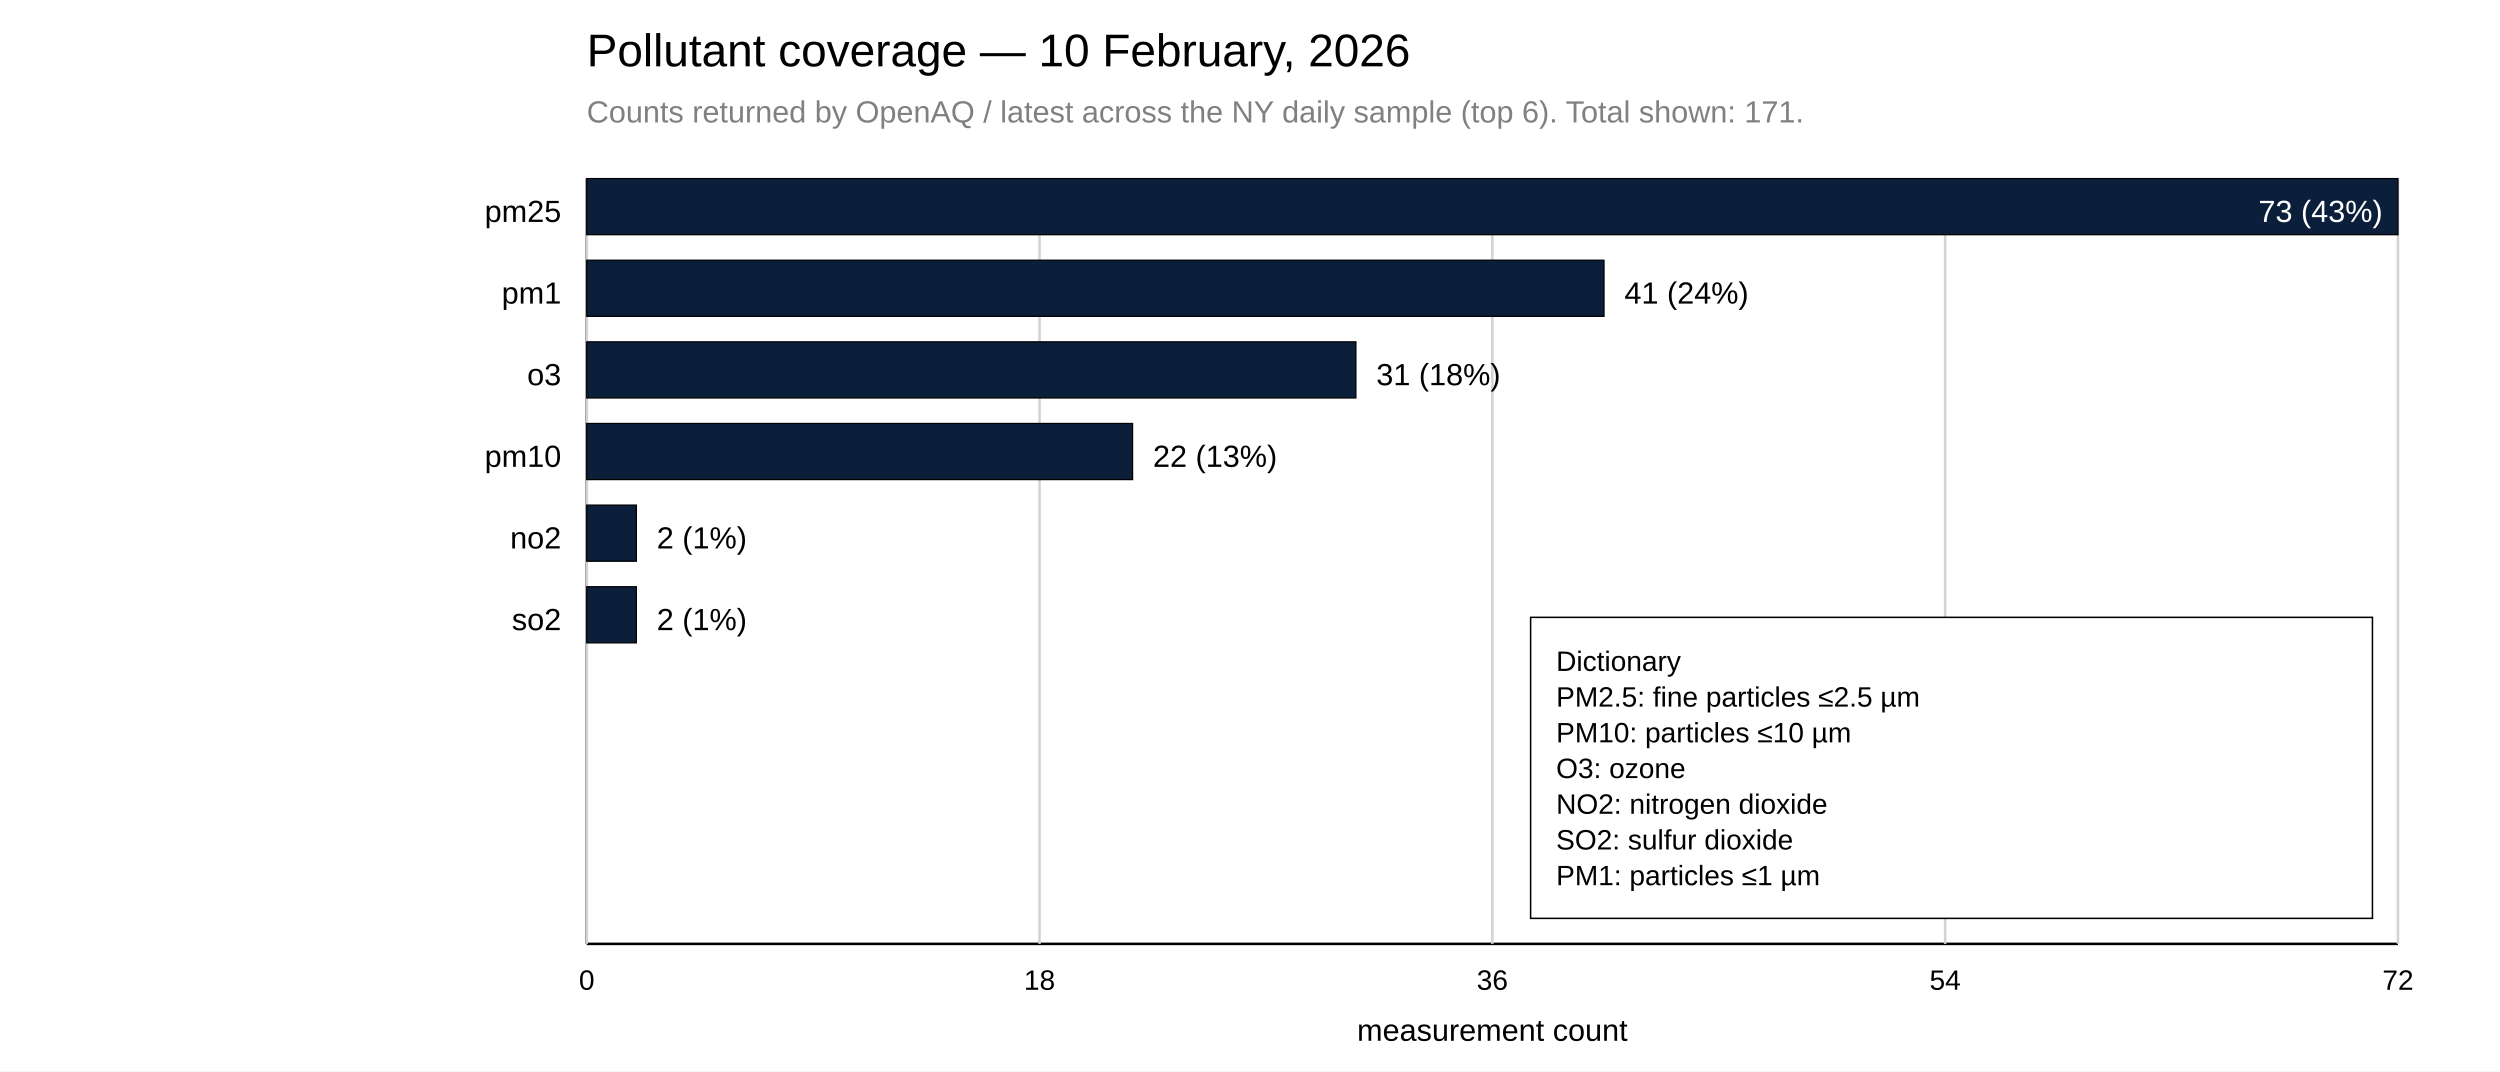
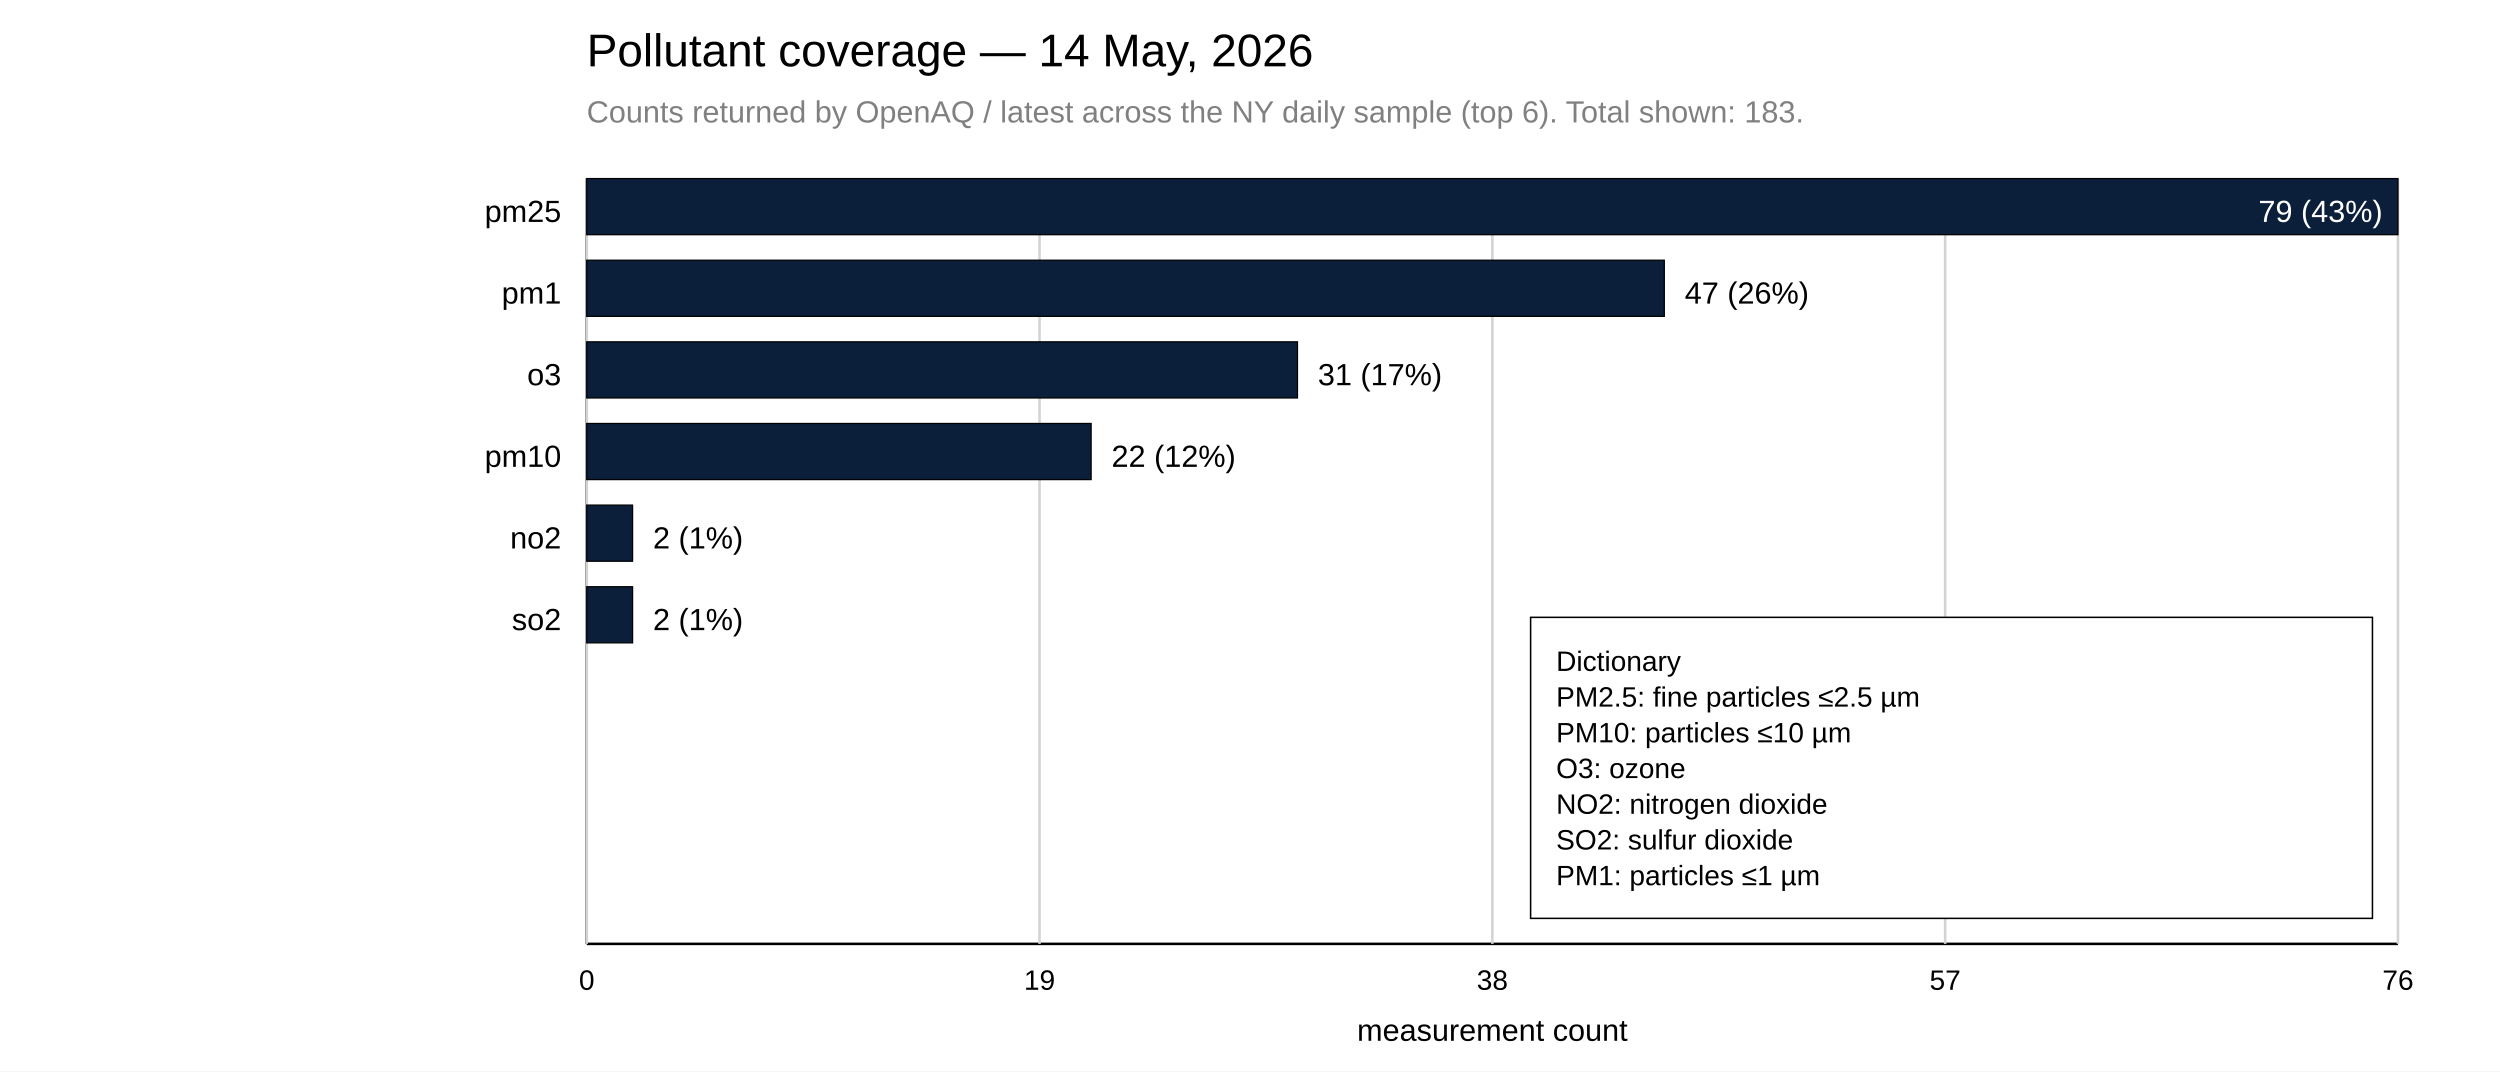
<svg xmlns="http://www.w3.org/2000/svg" width="980" height="420">
  <rect x="0" y="0" width="980" height="420" fill="white" />
-   <text x="230" y="26" font-family="Arial, sans-serif" font-size="18">Pollutant coverage — 10 February, 2026</text>
-   <text x="230" y="48" font-family="Arial, sans-serif" font-size="12" fill="gray">Counts returned by OpenAQ / latest across the NY daily sample (top 6). Total shown: 171.</text>
+   <text x="230" y="26" font-family="Arial, sans-serif" font-size="18">Pollutant coverage — 14 May, 2026</text>
+   <text x="230" y="48" font-family="Arial, sans-serif" font-size="12" fill="gray">Counts returned by OpenAQ / latest across the NY daily sample (top 6). Total shown: 183.</text>
  <line x1="230" y1="70" x2="230" y2="370" stroke="black" />
  <line x1="230" y1="370" x2="940" y2="370" stroke="black" />
  <line x1="230.00" y1="70" x2="230.00" y2="370" stroke="lightgray" />
  <text x="230.00" y="388" font-family="Arial, sans-serif" font-size="11" text-anchor="middle">0</text>
  <line x1="407.50" y1="70" x2="407.50" y2="370" stroke="lightgray" />
-   <text x="407.50" y="388" font-family="Arial, sans-serif" font-size="11" text-anchor="middle">18</text>
+   <text x="407.50" y="388" font-family="Arial, sans-serif" font-size="11" text-anchor="middle">19</text>
  <line x1="585.00" y1="70" x2="585.00" y2="370" stroke="lightgray" />
-   <text x="585.00" y="388" font-family="Arial, sans-serif" font-size="11" text-anchor="middle">36</text>
+   <text x="585.00" y="388" font-family="Arial, sans-serif" font-size="11" text-anchor="middle">38</text>
  <line x1="762.50" y1="70" x2="762.50" y2="370" stroke="lightgray" />
-   <text x="762.50" y="388" font-family="Arial, sans-serif" font-size="11" text-anchor="middle">54</text>
+   <text x="762.50" y="388" font-family="Arial, sans-serif" font-size="11" text-anchor="middle">57</text>
  <line x1="940.00" y1="70" x2="940.00" y2="370" stroke="lightgray" />
-   <text x="940.00" y="388" font-family="Arial, sans-serif" font-size="11" text-anchor="middle">72</text>
+   <text x="940.00" y="388" font-family="Arial, sans-serif" font-size="11" text-anchor="middle">76</text>
  <text x="585.00" y="408" font-family="Arial, sans-serif" font-size="12" text-anchor="middle">measurement count</text>
  <text x="220" y="87" font-family="Arial, sans-serif" font-size="12" text-anchor="end">pm25</text>
  <rect x="230" y="70" width="710.00" height="22" fill="#0B1F3B" stroke="black" stroke-width="0.5" />
-   <text x="934.00" y="87" font-family="Arial, sans-serif" font-size="12" fill="white" text-anchor="end">73 (43%)</text>
+   <text x="934.00" y="87" font-family="Arial, sans-serif" font-size="12" fill="white" text-anchor="end">79 (43%)</text>
  <text x="220" y="119" font-family="Arial, sans-serif" font-size="12" text-anchor="end">pm1</text>
-   <rect x="230" y="102" width="398.77" height="22" fill="#0B1F3B" stroke="black" stroke-width="0.5" />
-   <text x="636.77" y="119" font-family="Arial, sans-serif" font-size="12">41 (24%)</text>
+   <rect x="230" y="102" width="422.41" height="22" fill="#0B1F3B" stroke="black" stroke-width="0.5" />
+   <text x="660.41" y="119" font-family="Arial, sans-serif" font-size="12">47 (26%)</text>
  <text x="220" y="151" font-family="Arial, sans-serif" font-size="12" text-anchor="end">o3</text>
-   <rect x="230" y="134" width="301.51" height="22" fill="#0B1F3B" stroke="black" stroke-width="0.5" />
-   <text x="539.51" y="151" font-family="Arial, sans-serif" font-size="12">31 (18%)</text>
+   <rect x="230" y="134" width="278.61" height="22" fill="#0B1F3B" stroke="black" stroke-width="0.5" />
+   <text x="516.61" y="151" font-family="Arial, sans-serif" font-size="12">31 (17%)</text>
  <text x="220" y="183" font-family="Arial, sans-serif" font-size="12" text-anchor="end">pm10</text>
-   <rect x="230" y="166" width="213.97" height="22" fill="#0B1F3B" stroke="black" stroke-width="0.5" />
-   <text x="451.97" y="183" font-family="Arial, sans-serif" font-size="12">22 (13%)</text>
+   <rect x="230" y="166" width="197.72" height="22" fill="#0B1F3B" stroke="black" stroke-width="0.5" />
+   <text x="435.72" y="183" font-family="Arial, sans-serif" font-size="12">22 (12%)</text>
  <text x="220" y="215" font-family="Arial, sans-serif" font-size="12" text-anchor="end">no2</text>
-   <rect x="230" y="198" width="19.45" height="22" fill="#0B1F3B" stroke="black" stroke-width="0.5" />
-   <text x="257.45" y="215" font-family="Arial, sans-serif" font-size="12">2 (1%)</text>
+   <rect x="230" y="198" width="17.97" height="22" fill="#0B1F3B" stroke="black" stroke-width="0.5" />
+   <text x="255.97" y="215" font-family="Arial, sans-serif" font-size="12">2 (1%)</text>
  <text x="220" y="247" font-family="Arial, sans-serif" font-size="12" text-anchor="end">so2</text>
-   <rect x="230" y="230" width="19.45" height="22" fill="#0B1F3B" stroke="black" stroke-width="0.5" />
-   <text x="257.45" y="247" font-family="Arial, sans-serif" font-size="12">2 (1%)</text>
+   <rect x="230" y="230" width="17.97" height="22" fill="#0B1F3B" stroke="black" stroke-width="0.5" />
+   <text x="255.97" y="247" font-family="Arial, sans-serif" font-size="12">2 (1%)</text>
  <rect x="600.00" y="242.00" width="330" height="118" fill="white" stroke="black" stroke-width="0.6" />
  <text x="610.00" y="263.00" font-family="Arial, sans-serif" font-size="11" fill="black">
    <tspan x="610.00" dy="0">Dictionary</tspan>
    <tspan x="610.00" dy="14">PM2.5: fine particles ≤2.5 µm</tspan>
    <tspan x="610.00" dy="14">PM10: particles ≤10 µm</tspan>
    <tspan x="610.00" dy="14">O3: ozone</tspan>
    <tspan x="610.00" dy="14">NO2: nitrogen dioxide</tspan>
    <tspan x="610.00" dy="14">SO2: sulfur dioxide</tspan>
    <tspan x="610.00" dy="14">PM1: particles ≤1 µm</tspan>
  </text>
</svg>
